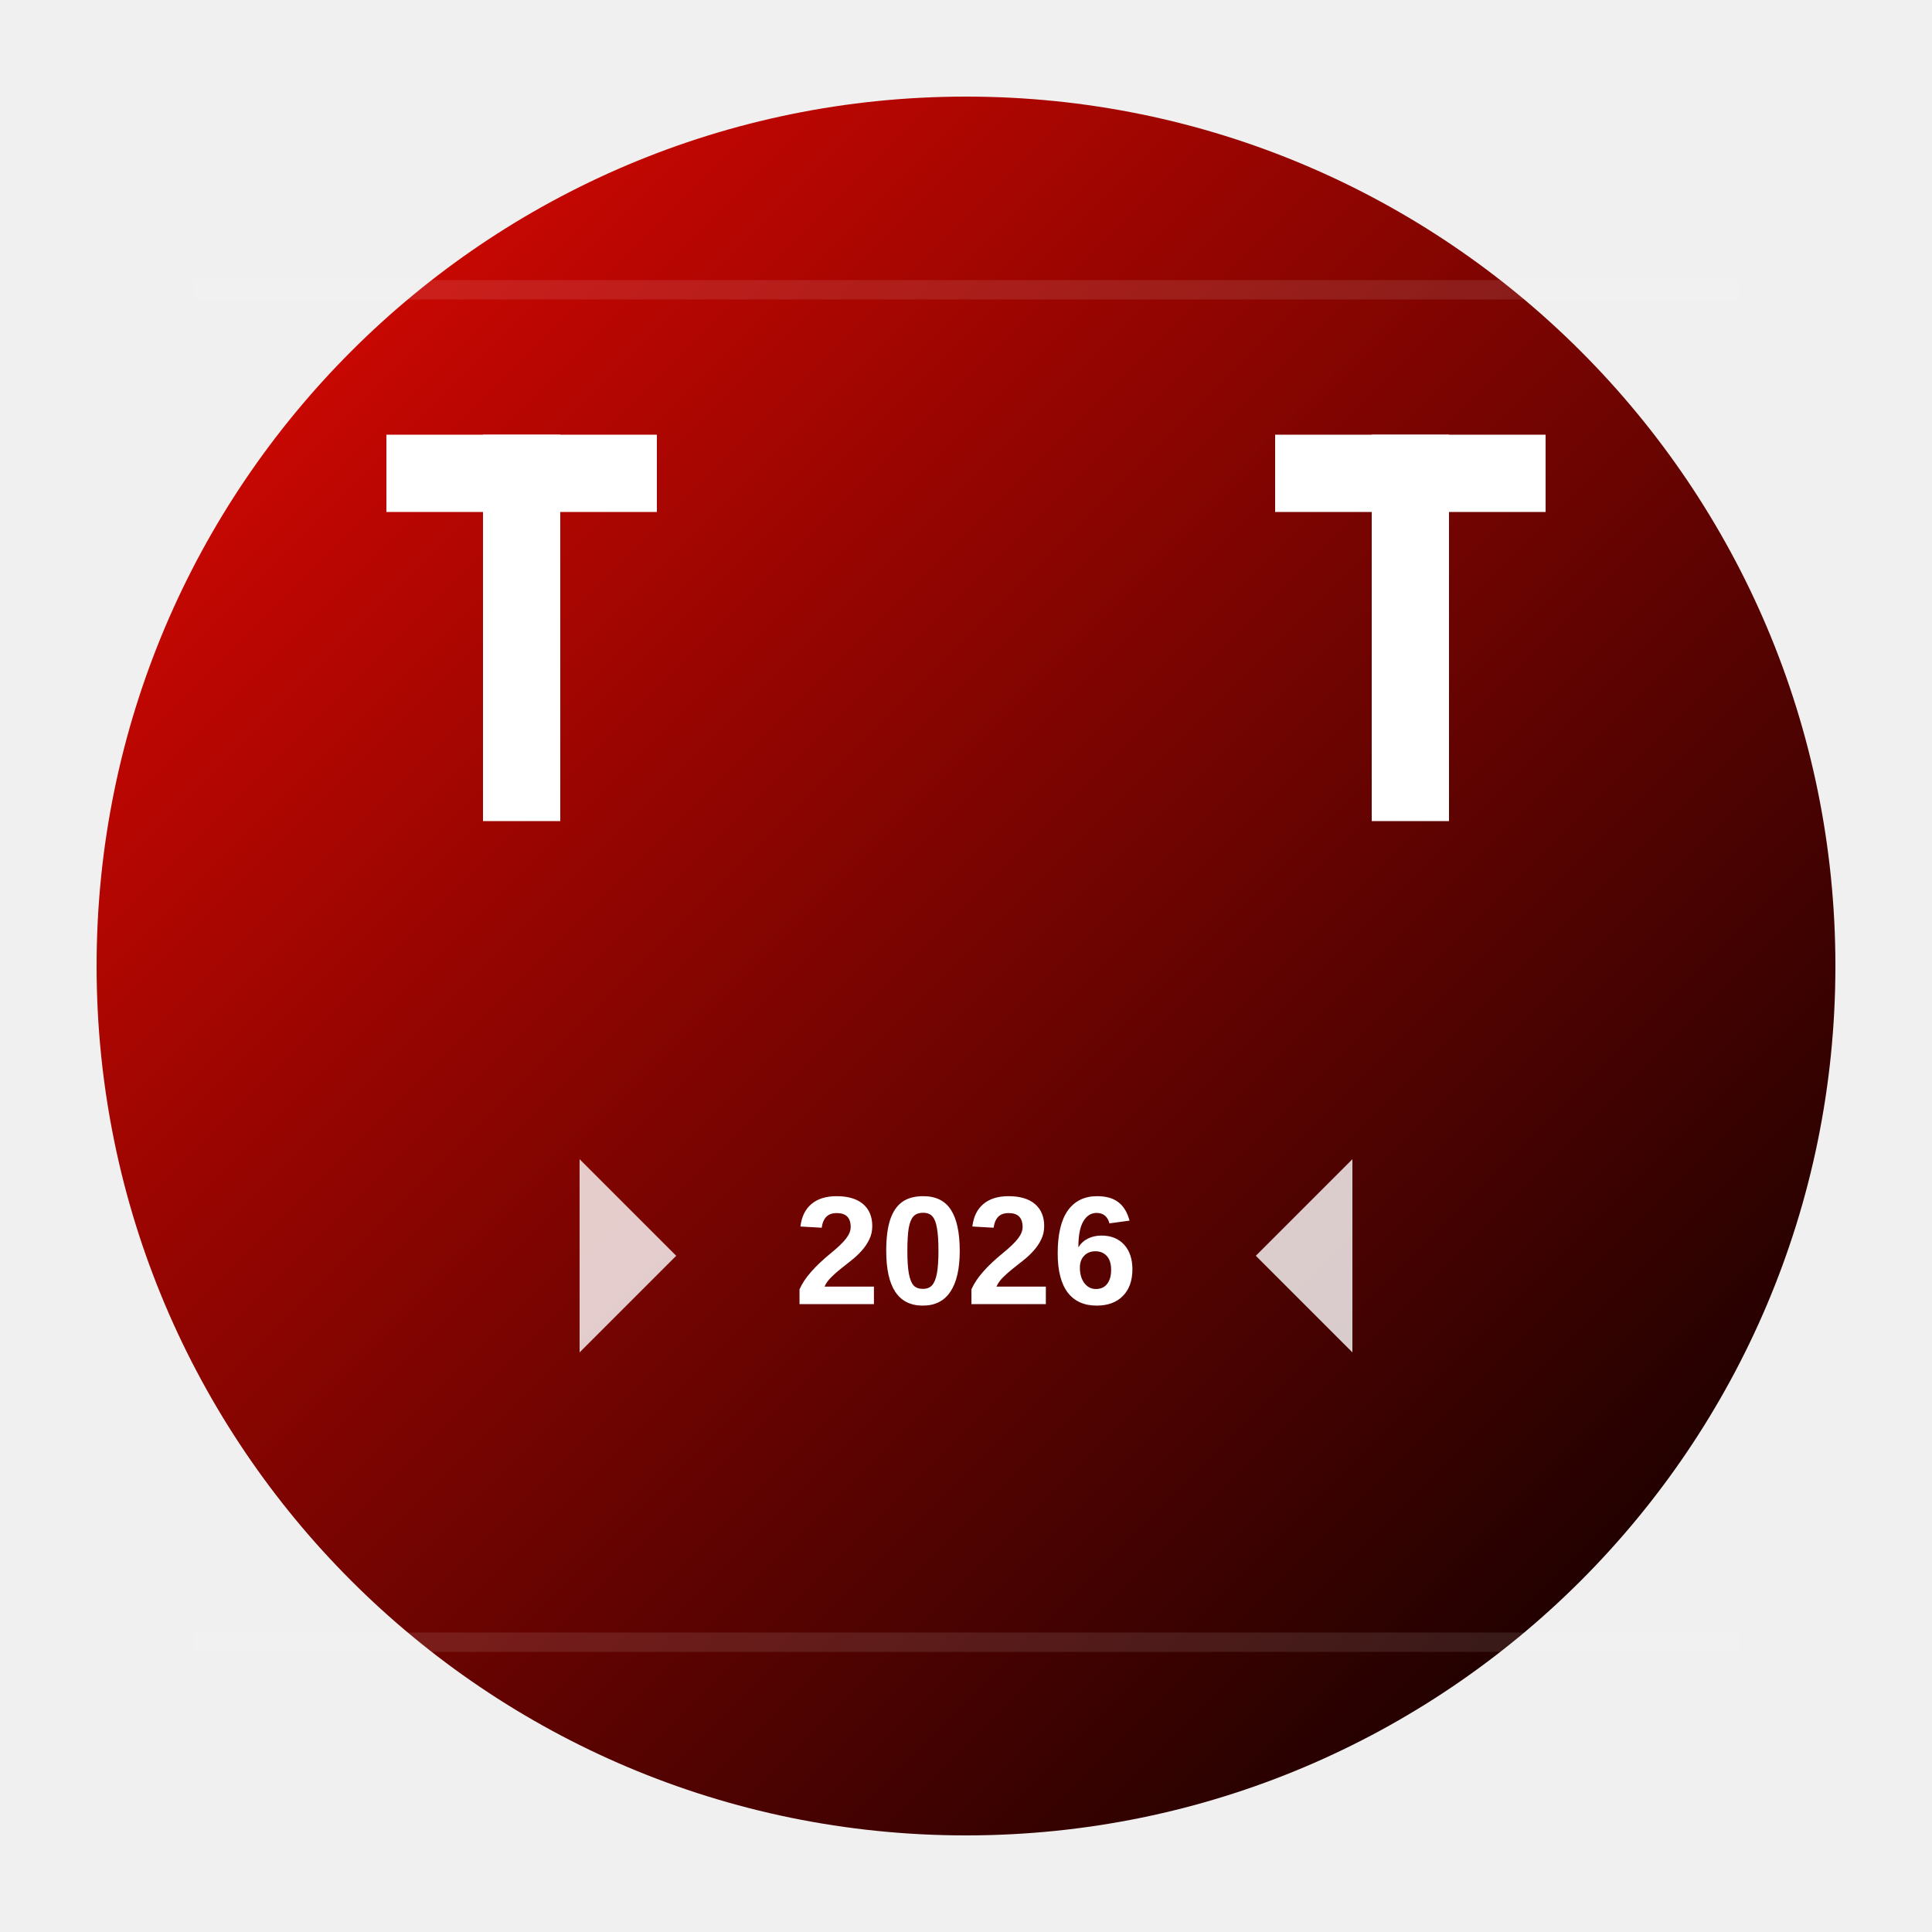
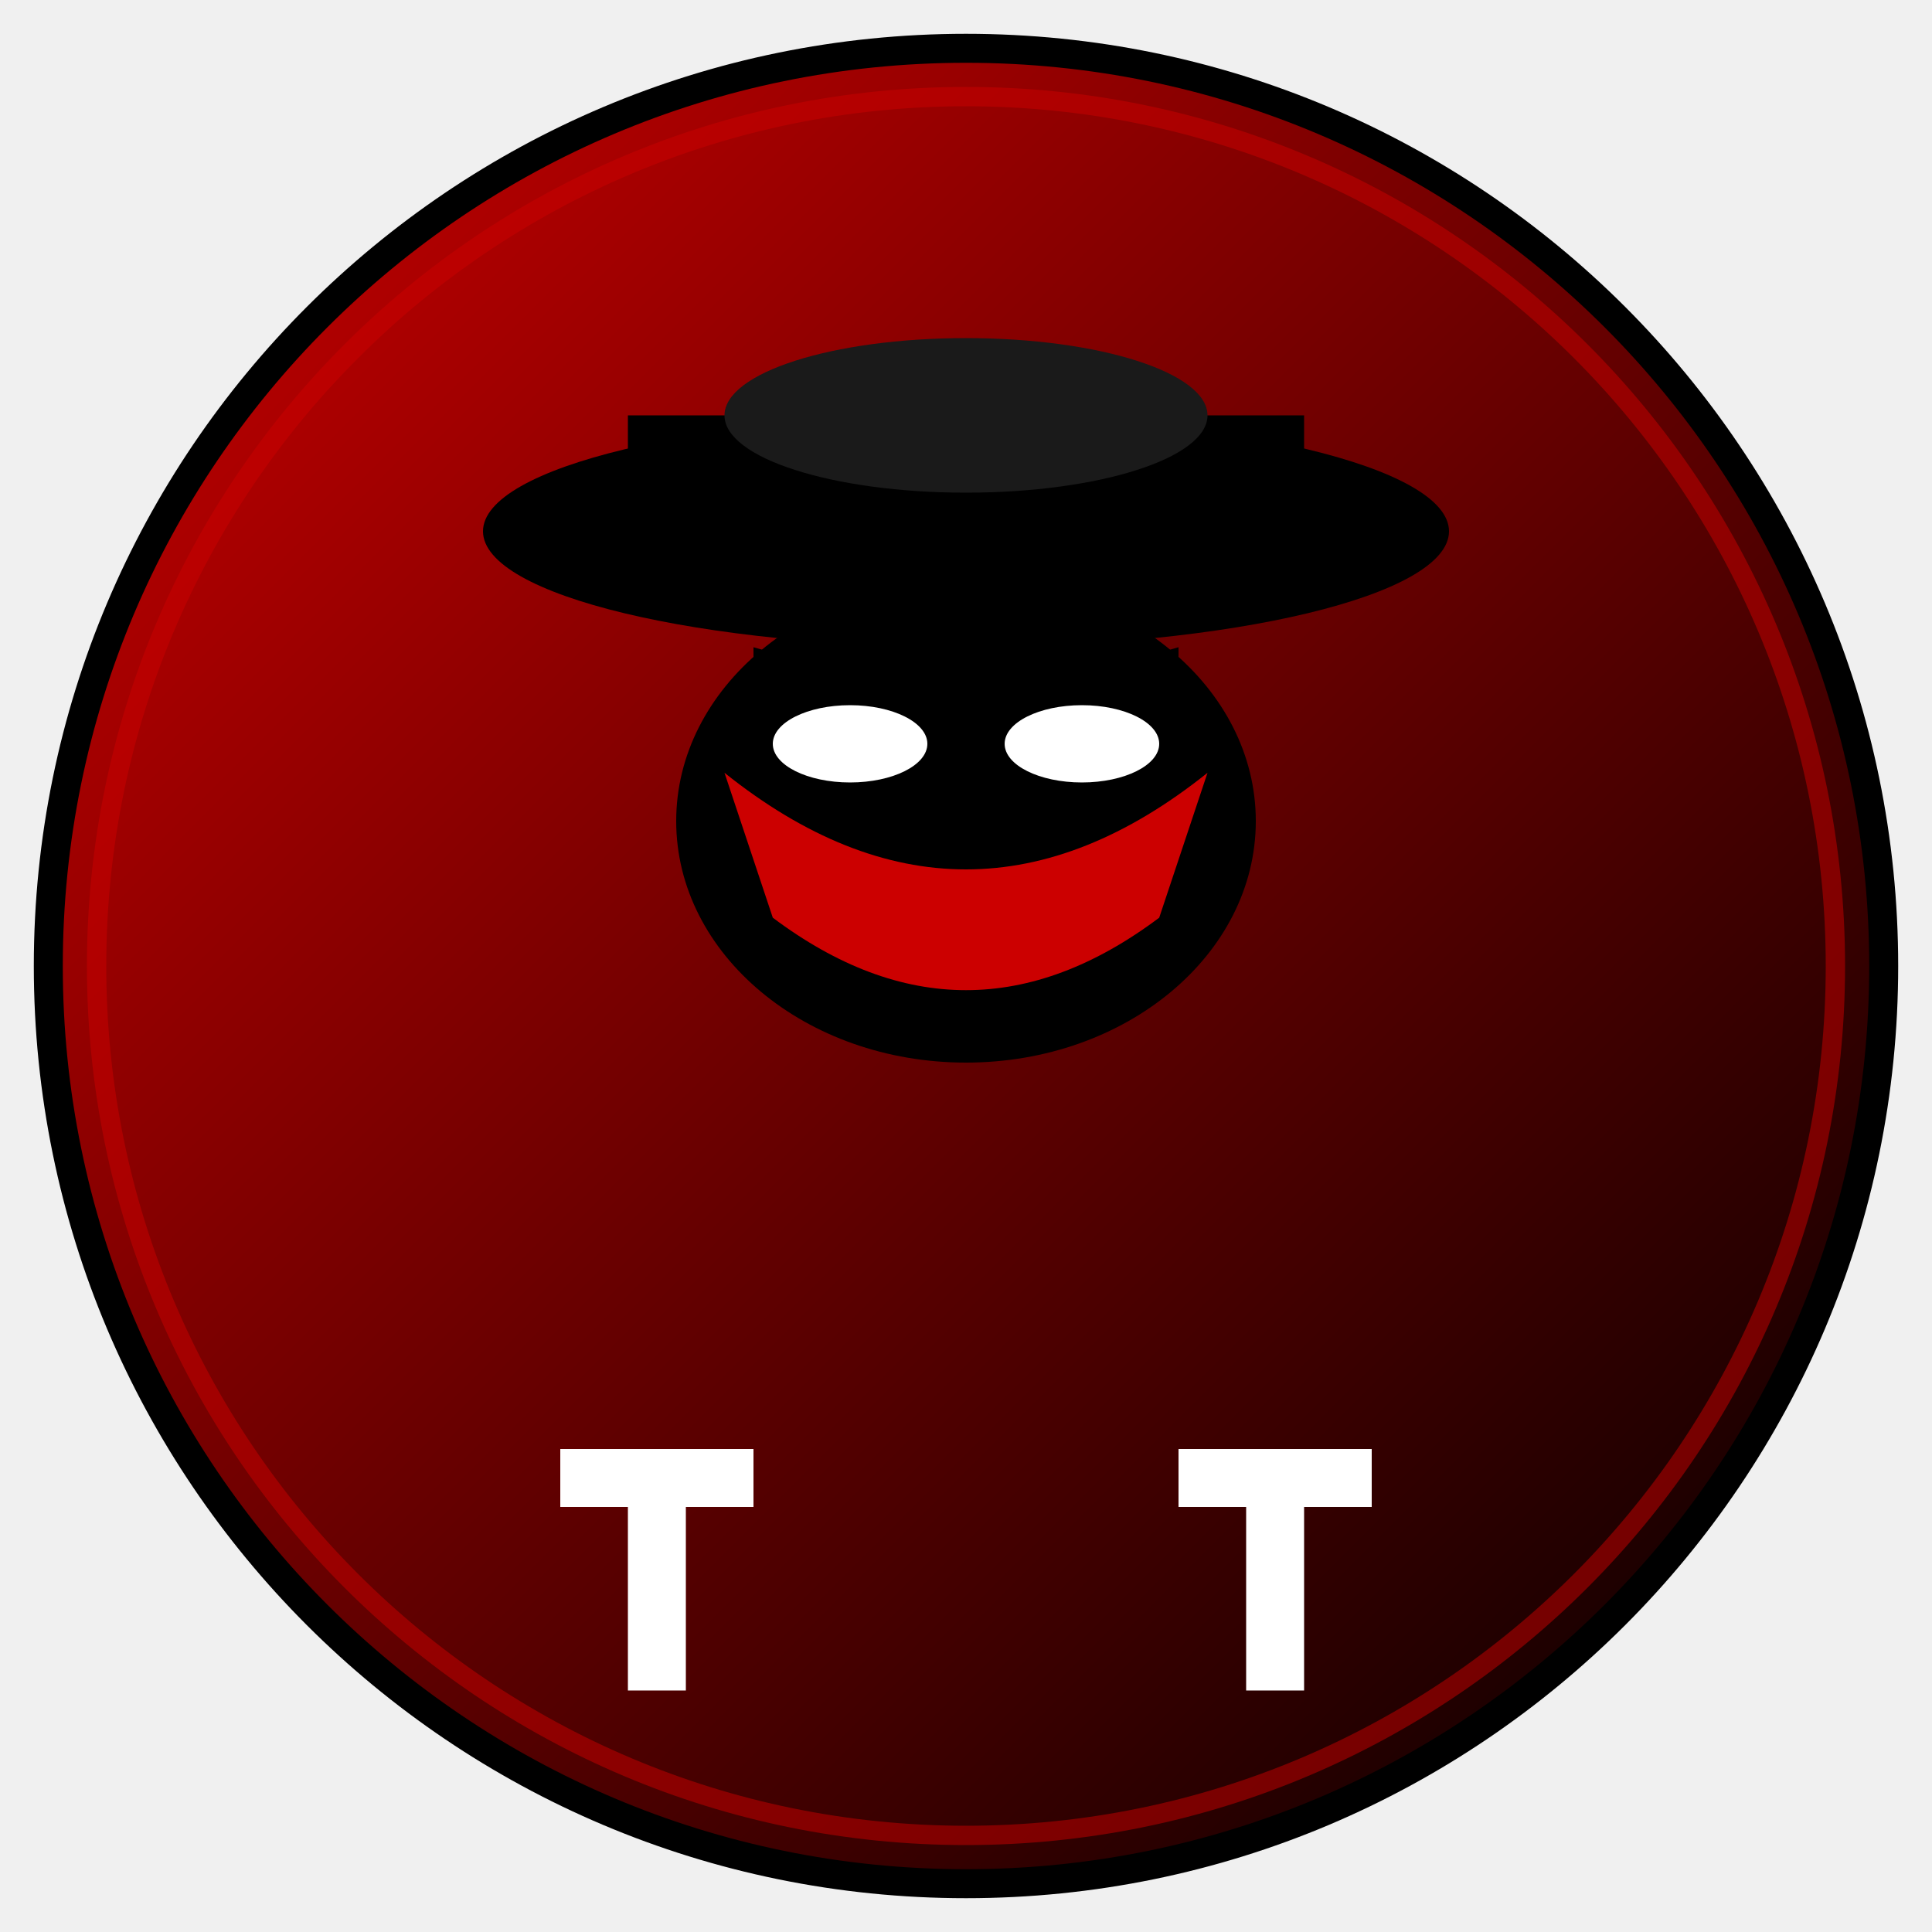
<svg xmlns="http://www.w3.org/2000/svg" width="200" height="200">
  <defs>
-     <linearGradient id="logoGradient" x1="0%" y1="0%" x2="100%" y2="100%">
-       <stop offset="0%" style="stop-color:#E90802;stop-opacity:1" />
+     <linearGradient id="raiderGradient" x1="0%" y1="0%" x2="100%" y2="100%">
+       <stop offset="0%" style="stop-color:#CC0000;stop-opacity:1" />
      <stop offset="100%" style="stop-color:#000000;stop-opacity:1" />
    </linearGradient>
  </defs>
-   <circle cx="100" cy="100" r="90" fill="url(#logoGradient)" />
-   <g transform="translate(100, 70)">
-     <rect x="-50" y="-25" width="8" height="40" fill="white" />
-     <rect x="-60" y="-25" width="28" height="8" fill="white" />
-     <rect x="42" y="-25" width="8" height="40" fill="white" />
-     <rect x="32" y="-25" width="28" height="8" fill="white" />
+   <circle cx="100" cy="100" r="95" fill="url(#raiderGradient)" stroke="#000" stroke-width="3" />
+   <g transform="translate(100, 85)">
+     <ellipse cx="0" cy="-30" rx="50" ry="12" fill="#000" />
+     <rect x="-35" y="-42" width="70" height="12" fill="#000" />
+     <ellipse cx="0" cy="-42" rx="25" ry="8" fill="#1a1a1a" />
+     <ellipse cx="0" cy="0" rx="30" ry="25" fill="#000" />
+     <path d="M -25 -5 Q 0 15 25 -5 L 20 10 Q 0 25 -20 10 Z" fill="#CC0000" />
+     <ellipse cx="-12" cy="-8" rx="8" ry="4" fill="#FFF" />
+     <ellipse cx="12" cy="-8" rx="8" ry="4" fill="#FFF" />
+     <path d="M -22 -18 L -8 -14 L -8 -12 L -22 -15 Z" fill="#000" />
+     <path d="M 22 -18 L 8 -14 L 8 -12 L 22 -15 Z" fill="#000" />
  </g>
-   <g transform="translate(100, 130)">
-     <path d="M -30 0 L -40 -10 L -40 10 Z" fill="white" opacity="0.8" />
-     <path d="M 30 0 L 40 -10 L 40 10 Z" fill="white" opacity="0.8" />
-     <text x="0" y="5" font-family="Arial, sans-serif" font-size="16" font-weight="bold" fill="white" text-anchor="middle">2026</text>
+   <g transform="translate(100, 155)">
+     <rect x="-35" y="-5" width="6" height="25" fill="#FFF" />
+     <rect x="-42" y="-5" width="20" height="6" fill="#FFF" />
+     <rect x="29" y="-5" width="6" height="25" fill="#FFF" />
+     <rect x="22" y="-5" width="20" height="6" fill="#FFF" />
  </g>
-   <g opacity="0.1">
-     <line x1="20" y1="30" x2="180" y2="30" stroke="white" stroke-width="2" />
-     <line x1="20" y1="170" x2="180" y2="170" stroke="white" stroke-width="2" />
-   </g>
+   <circle cx="100" cy="100" r="90" fill="none" stroke="#CC0000" stroke-width="2" opacity="0.5" />
</svg>
